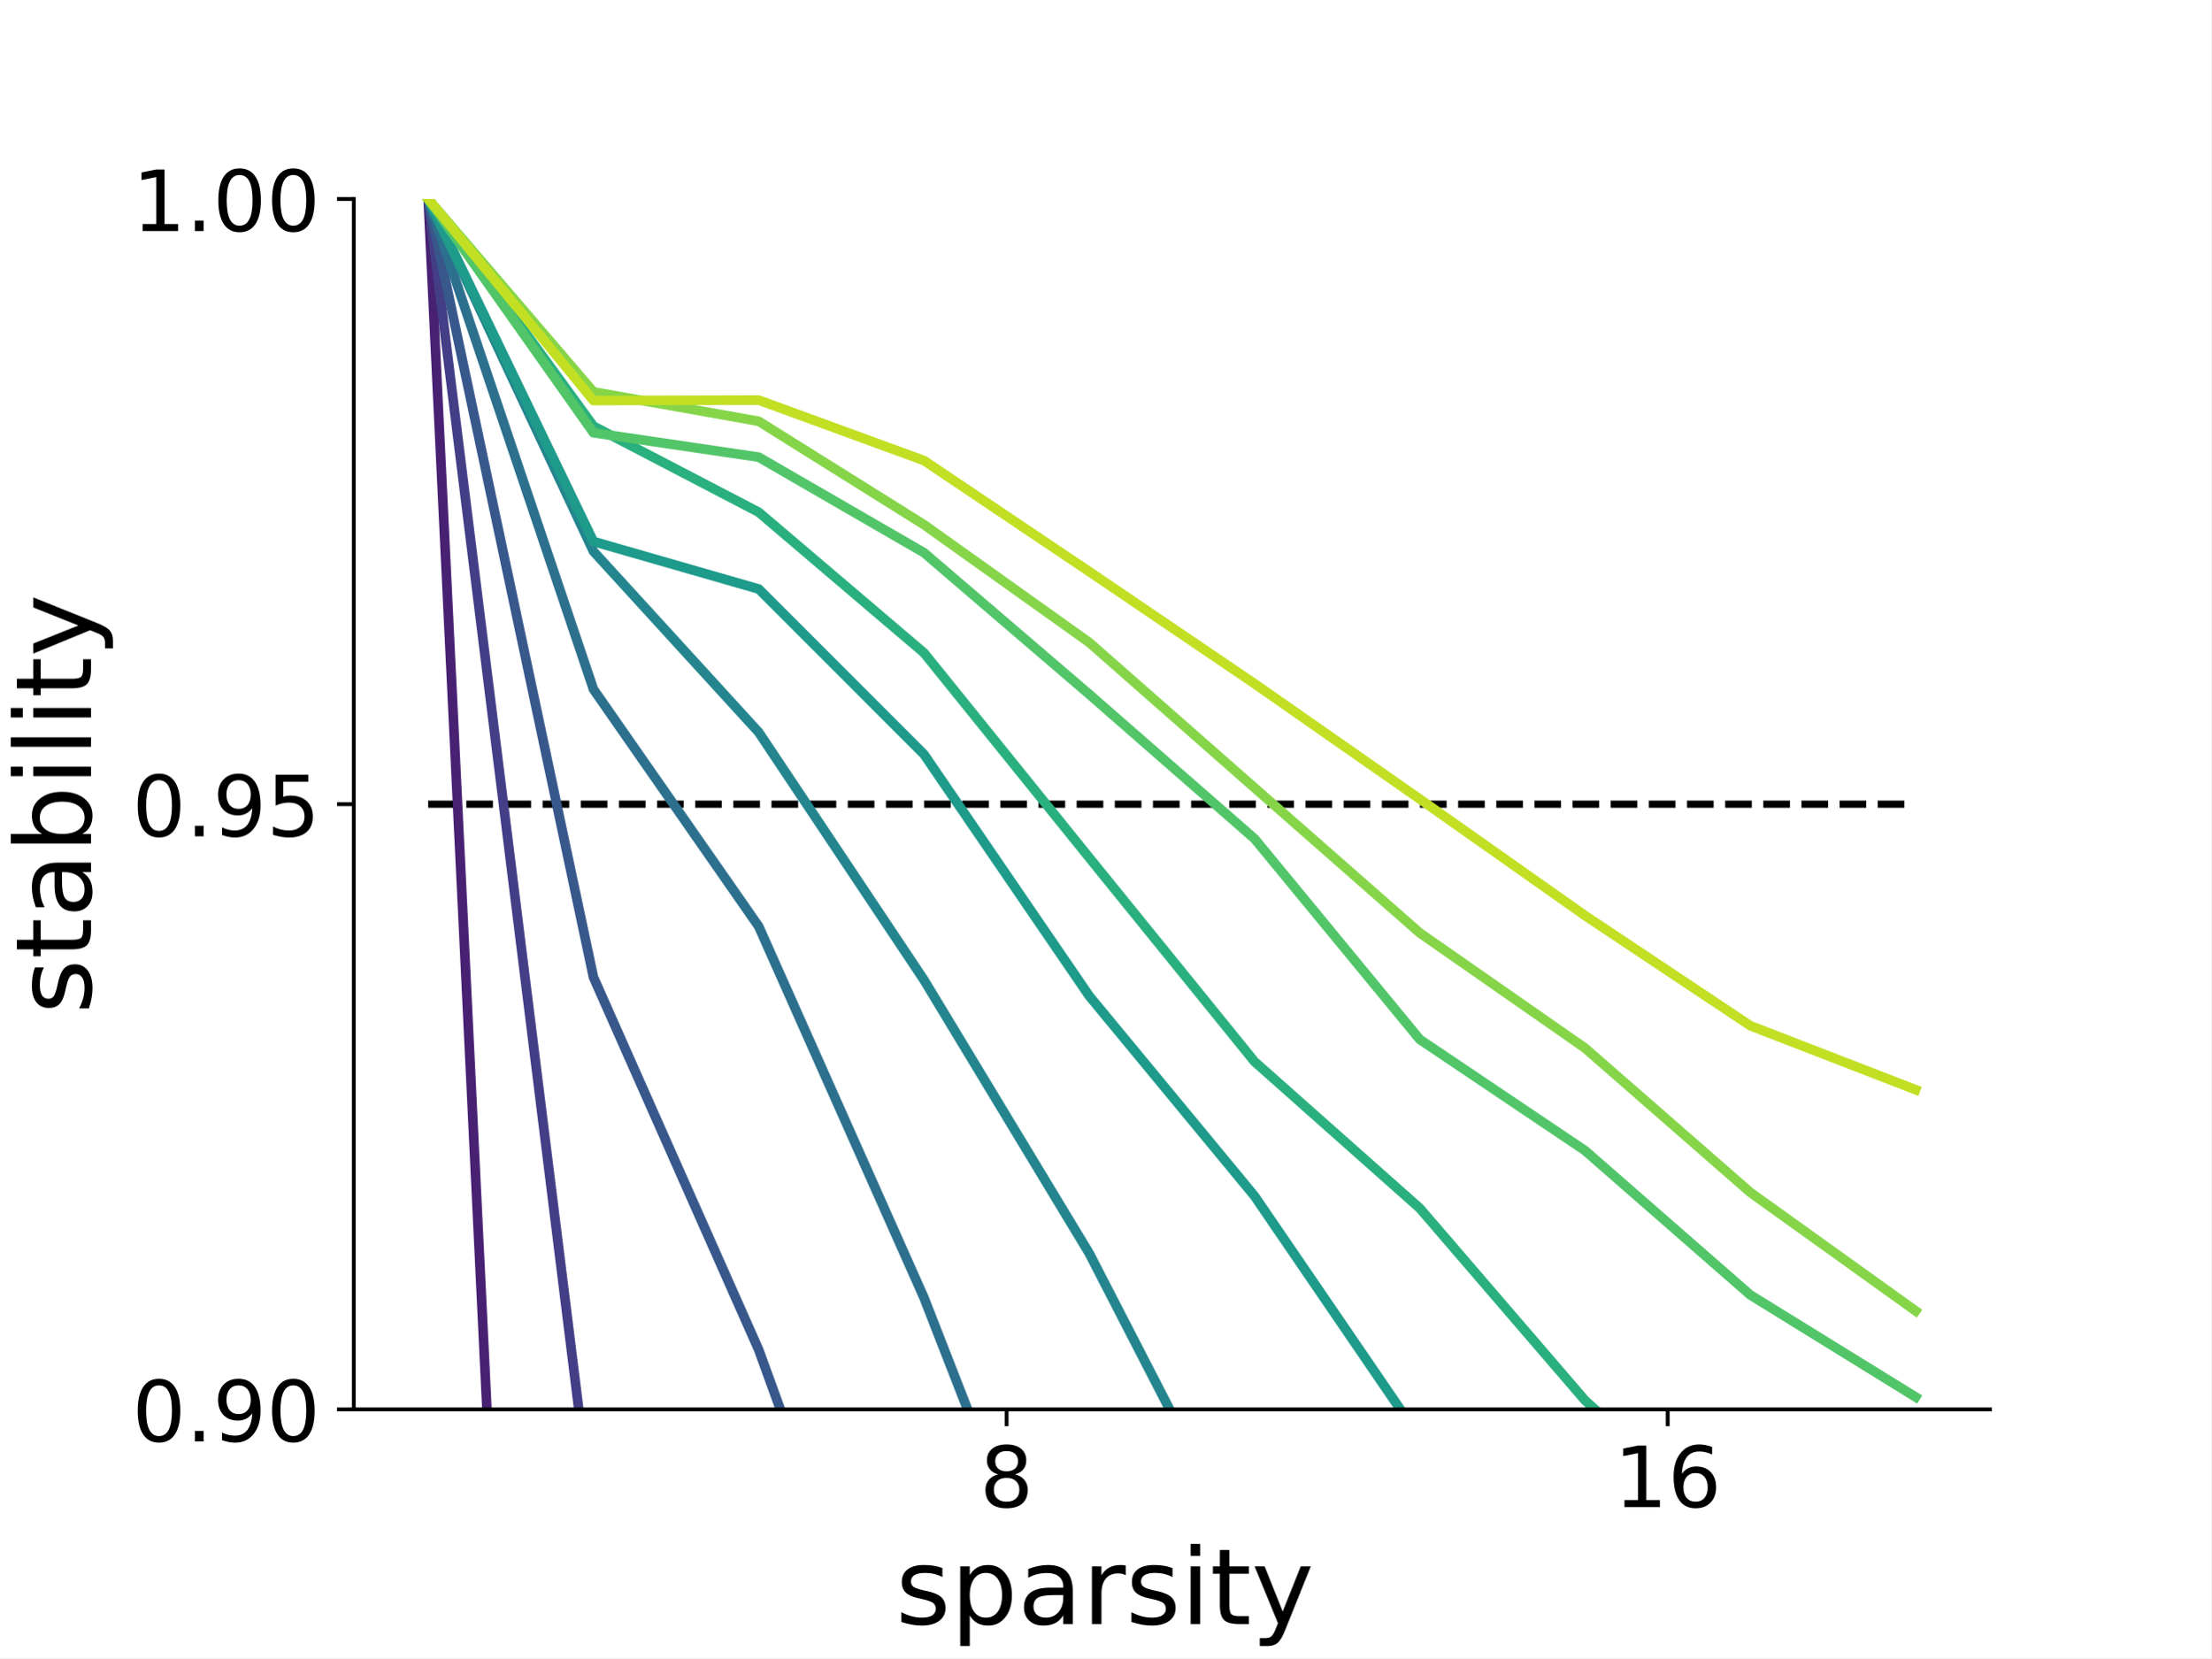
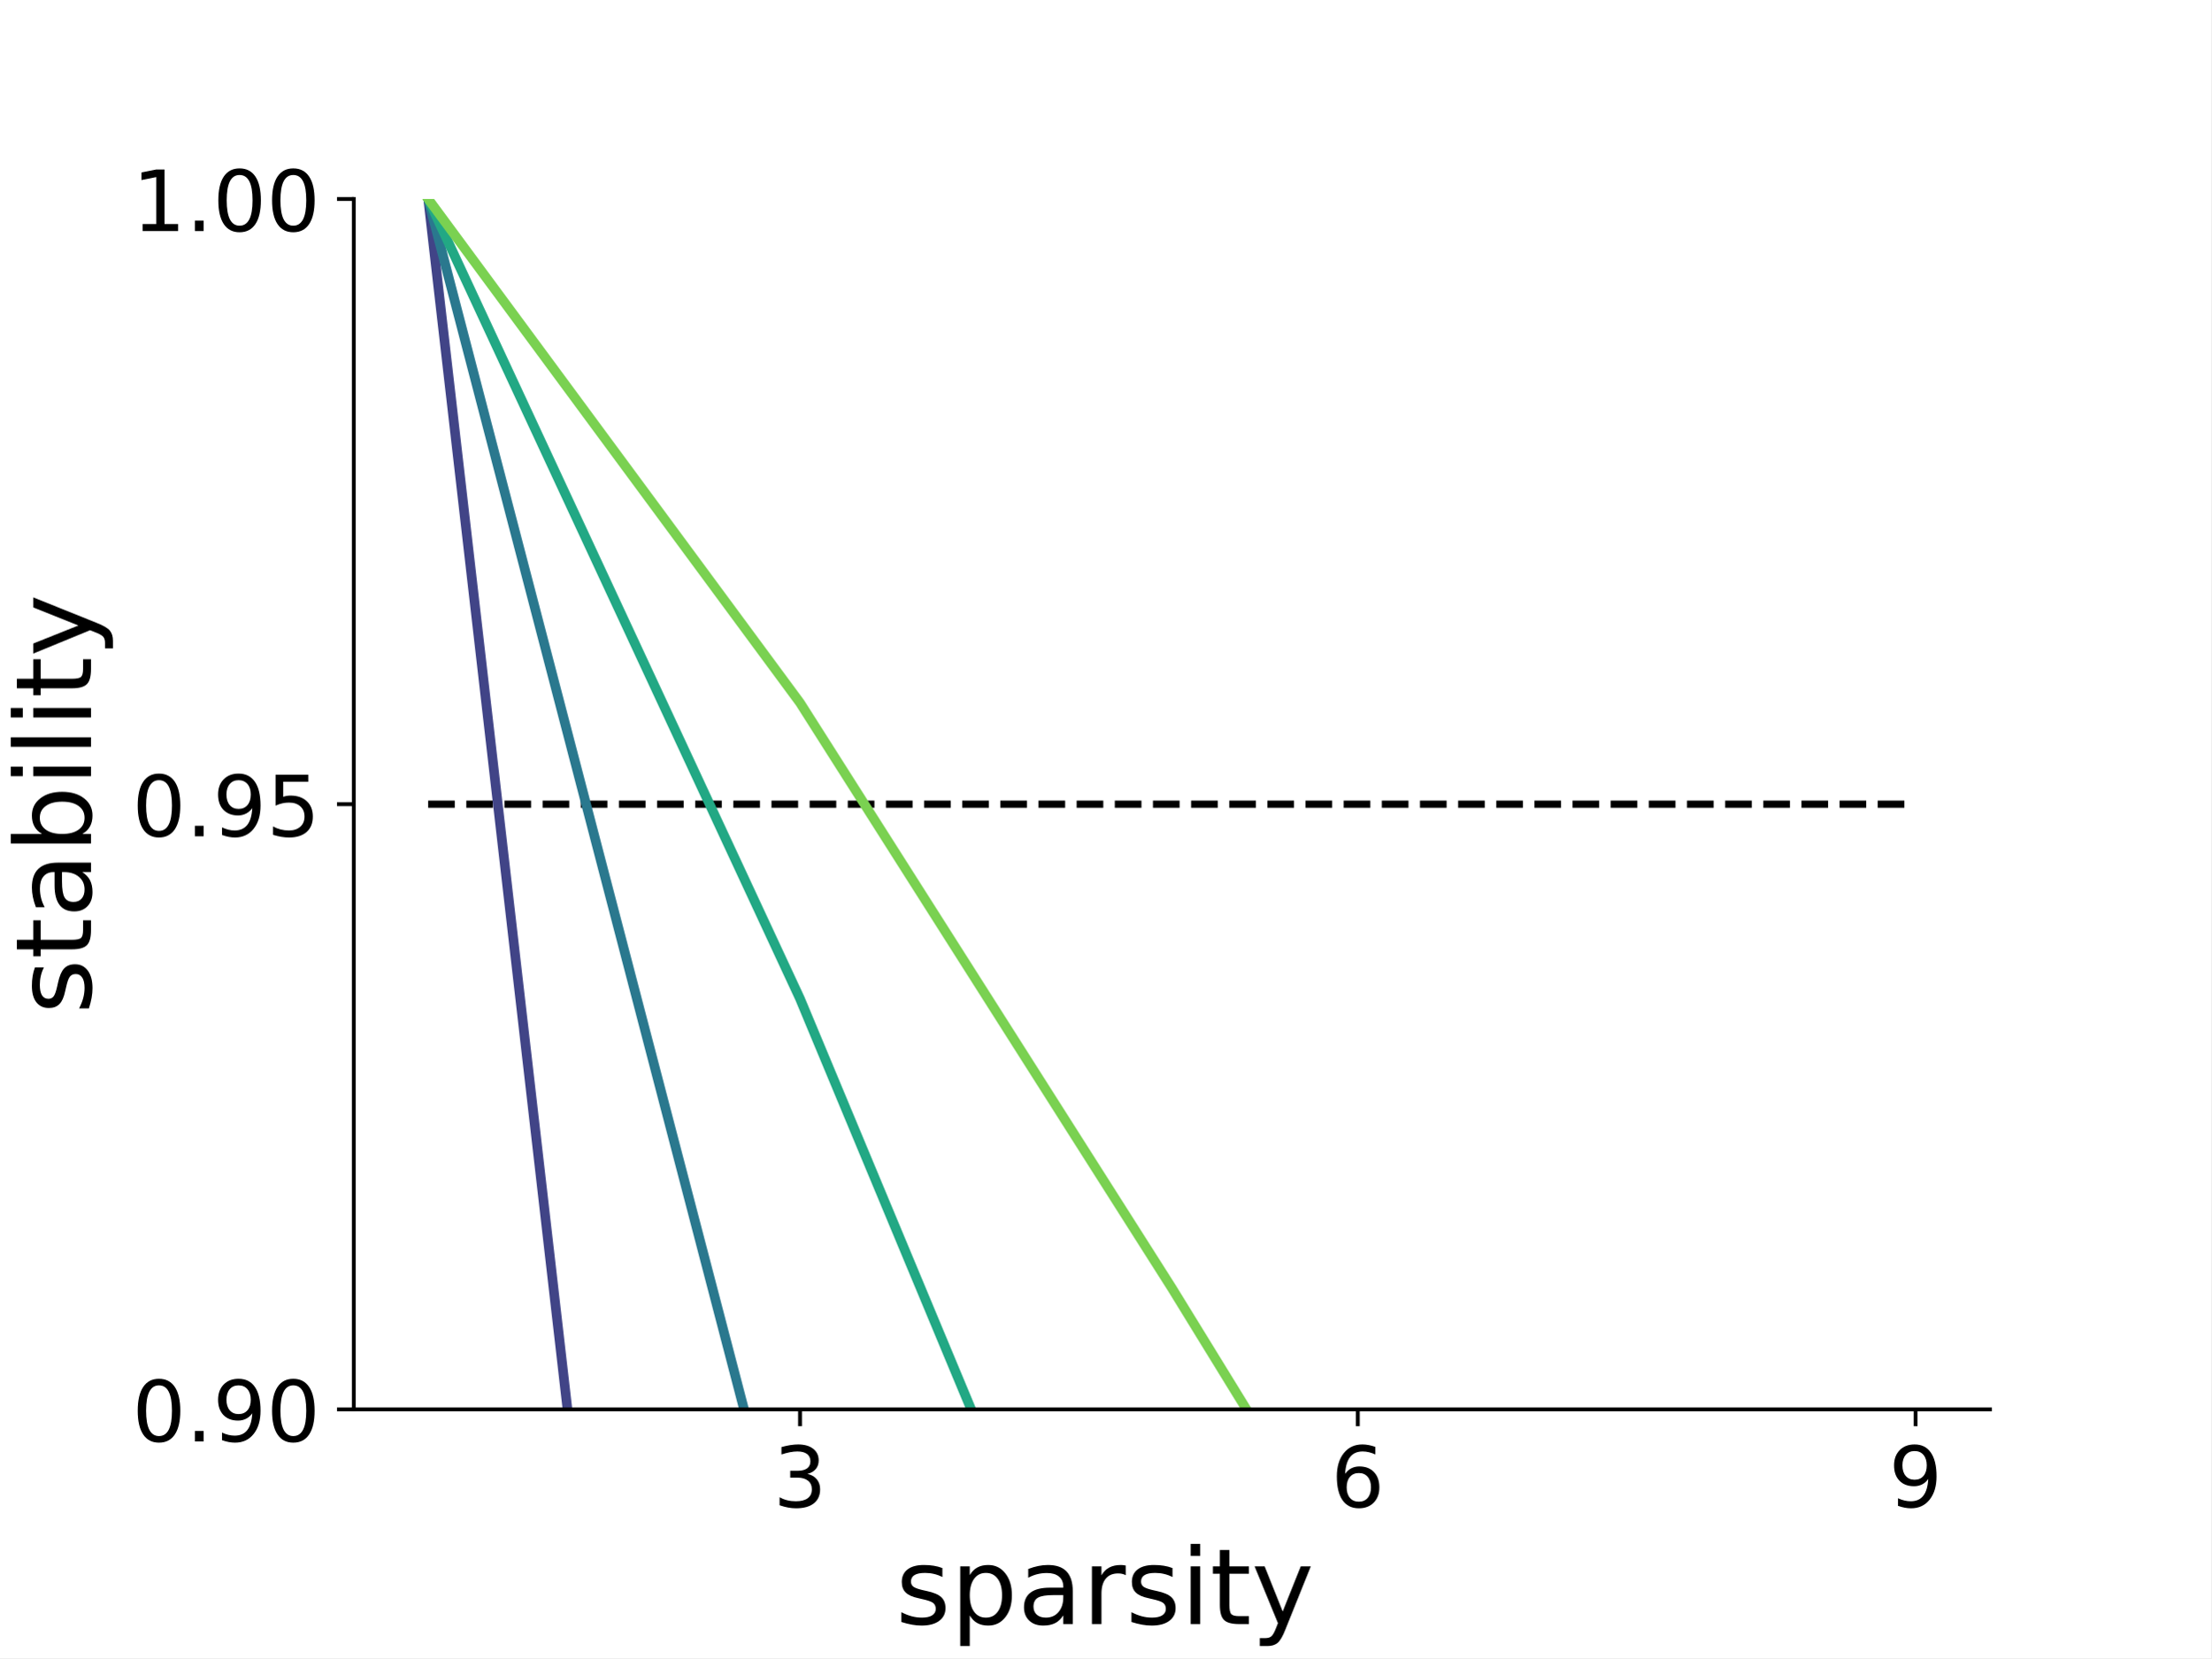
<svg xmlns="http://www.w3.org/2000/svg" xmlns:xlink="http://www.w3.org/1999/xlink" width="460.8pt" height="345.6pt" viewBox="0 0 460.8 345.6" version="1.1">
  <defs>
    <style type="text/css">*{stroke-linejoin: round; stroke-linecap: butt}</style>
  </defs>
  <g id="figure_1">
    <g id="patch_1">
      <path d="M 0 345.6  L 460.8 345.6  L 460.8 0  L 0 0  z " style="fill: #ffffff" />
    </g>
    <g id="axes_1">
      <g id="patch_2">
        <path d="M 73.728 293.76  L 414.72 293.76  L 414.72 41.472  L 73.728 41.472  z " style="fill: #ffffff" />
      </g>
      <g id="line2d_1">
-         <path d="M 89.228 167.616  L 399.22 167.616  " clip-path="url(#p3eba503c7c)" style="fill: none; stroke-dasharray: 5.55,2.4; stroke-dashoffset: 0; stroke: #000000; stroke-width: 1.5" />
+         <path d="M 89.228 167.616  L 399.22 167.616  " clip-path="url(#p833b577bb6)" style="fill: none; stroke-dasharray: 5.55,2.4; stroke-dashoffset: 0; stroke: #000000; stroke-width: 1.5" />
      </g>
      <g id="matplotlib.axis_1">
        <g id="xtick_1">
          <g id="line2d_2">
            <defs>
-               <path id="m8ed7cfc4c1" d="M 0 0  L 0 3.5  " style="stroke: #000000; stroke-width: 0.8" />
+               <path id="m29aeec380d" d="M 0 0  L 0 3.5  " style="stroke: #000000; stroke-width: 0.8" />
            </defs>
            <g>
-               <use xlink:href="#m8ed7cfc4c1" x="209.78" y="293.76" style="stroke: #000000; stroke-width: 0.8" />
+               <use xlink:href="#m29aeec380d" x="166.726" y="293.76" style="stroke: #000000; stroke-width: 0.8" />
            </g>
          </g>
          <g id="text_1">
-             <g transform="translate(204.1814 314.1332) scale(0.176 -0.176)">
+             <g transform="translate(161.1268 314.1332) scale(0.176 -0.176)">
              <defs>
-                 <path id="DejaVuSans-38" d="M 2034 2216  Q 1584 2216 1326 1975  Q 1069 1734 1069 1313  Q 1069 891 1326 650  Q 1584 409 2034 409  Q 2484 409 2743 651  Q 3003 894 3003 1313  Q 3003 1734 2745 1975  Q 2488 2216 2034 2216  z M 1403 2484  Q 997 2584 770 2862  Q 544 3141 544 3541  Q 544 4100 942 4425  Q 1341 4750 2034 4750  Q 2731 4750 3128 4425  Q 3525 4100 3525 3541  Q 3525 3141 3298 2862  Q 3072 2584 2669 2484  Q 3125 2378 3379 2068  Q 3634 1759 3634 1313  Q 3634 634 3220 271  Q 2806 -91 2034 -91  Q 1263 -91 848 271  Q 434 634 434 1313  Q 434 1759 690 2068  Q 947 2378 1403 2484  z M 1172 3481  Q 1172 3119 1398 2916  Q 1625 2713 2034 2713  Q 2441 2713 2670 2916  Q 2900 3119 2900 3481  Q 2900 3844 2670 4047  Q 2441 4250 2034 4250  Q 1625 4250 1398 4047  Q 1172 3844 1172 3481  z " transform="scale(0.015625)" />
+                 <path id="DejaVuSans-33" d="M 2597 2516  Q 3050 2419 3304 2112  Q 3559 1806 3559 1356  Q 3559 666 3084 287  Q 2609 -91 1734 -91  Q 1441 -91 1130 -33  Q 819 25 488 141  L 488 750  Q 750 597 1062 519  Q 1375 441 1716 441  Q 2309 441 2620 675  Q 2931 909 2931 1356  Q 2931 1769 2642 2001  Q 2353 2234 1838 2234  L 1294 2234  L 1294 2753  L 1863 2753  Q 2328 2753 2575 2939  Q 2822 3125 2822 3475  Q 2822 3834 2567 4026  Q 2313 4219 1838 4219  Q 1578 4219 1281 4162  Q 984 4106 628 3988  L 628 4550  Q 988 4650 1302 4700  Q 1616 4750 1894 4750  Q 2613 4750 3031 4423  Q 3450 4097 3450 3541  Q 3450 3153 3228 2886  Q 3006 2619 2597 2516  z " transform="scale(0.015625)" />
              </defs>
-               <use xlink:href="#DejaVuSans-38" />
+               <use xlink:href="#DejaVuSans-33" />
            </g>
          </g>
        </g>
        <g id="xtick_2">
          <g id="line2d_3">
            <g>
-               <use xlink:href="#m8ed7cfc4c1" x="347.555" y="293.76" style="stroke: #000000; stroke-width: 0.8" />
+               <use xlink:href="#m29aeec380d" x="282.973" y="293.76" style="stroke: #000000; stroke-width: 0.8" />
            </g>
          </g>
          <g id="text_2">
-             <g transform="translate(336.3569 314.1332) scale(0.176 -0.176)">
+             <g transform="translate(277.3741 314.1332) scale(0.176 -0.176)">
              <defs>
-                 <path id="DejaVuSans-31" d="M 794 531  L 1825 531  L 1825 4091  L 703 3866  L 703 4441  L 1819 4666  L 2450 4666  L 2450 531  L 3481 531  L 3481 0  L 794 0  L 794 531  z " transform="scale(0.015625)" />
                <path id="DejaVuSans-36" d="M 2113 2584  Q 1688 2584 1439 2293  Q 1191 2003 1191 1497  Q 1191 994 1439 701  Q 1688 409 2113 409  Q 2538 409 2786 701  Q 3034 994 3034 1497  Q 3034 2003 2786 2293  Q 2538 2584 2113 2584  z M 3366 4563  L 3366 3988  Q 3128 4100 2886 4159  Q 2644 4219 2406 4219  Q 1781 4219 1451 3797  Q 1122 3375 1075 2522  Q 1259 2794 1537 2939  Q 1816 3084 2150 3084  Q 2853 3084 3261 2657  Q 3669 2231 3669 1497  Q 3669 778 3244 343  Q 2819 -91 2113 -91  Q 1303 -91 875 529  Q 447 1150 447 2328  Q 447 3434 972 4092  Q 1497 4750 2381 4750  Q 2619 4750 2861 4703  Q 3103 4656 3366 4563  z " transform="scale(0.015625)" />
              </defs>
-               <use xlink:href="#DejaVuSans-31" />
-               <use xlink:href="#DejaVuSans-36" x="63.623" />
+               <use xlink:href="#DejaVuSans-36" />
            </g>
          </g>
        </g>
-         <g id="text_3">
+         <g id="xtick_3">
+           <g id="line2d_4">
+             <g>
+               <use xlink:href="#m29aeec380d" x="399.22" y="293.76" style="stroke: #000000; stroke-width: 0.8" />
+             </g>
+           </g>
+           <g id="text_3">
+             <g transform="translate(393.6214 314.1332) scale(0.176 -0.176)">
+               <defs>
+                 <path id="DejaVuSans-39" d="M 703 97  L 703 672  Q 941 559 1184 500  Q 1428 441 1663 441  Q 2288 441 2617 861  Q 2947 1281 2994 2138  Q 2813 1869 2534 1725  Q 2256 1581 1919 1581  Q 1219 1581 811 2004  Q 403 2428 403 3163  Q 403 3881 828 4315  Q 1253 4750 1959 4750  Q 2769 4750 3195 4129  Q 3622 3509 3622 2328  Q 3622 1225 3098 567  Q 2575 -91 1691 -91  Q 1453 -91 1209 -44  Q 966 3 703 97  z M 1959 2075  Q 2384 2075 2632 2365  Q 2881 2656 2881 3163  Q 2881 3666 2632 3958  Q 2384 4250 1959 4250  Q 1534 4250 1286 3958  Q 1038 3666 1038 3163  Q 1038 2656 1286 2365  Q 1534 2075 1959 2075  z " transform="scale(0.015625)" />
+               </defs>
+               <use xlink:href="#DejaVuSans-39" />
+             </g>
+           </g>
+         </g>
+         <g id="text_4">
          <g transform="translate(186.6545 338.5101) scale(0.22 -0.22)">
            <defs>
              <path id="DejaVuSans-73" d="M 2834 3397  L 2834 2853  Q 2591 2978 2328 3040  Q 2066 3103 1784 3103  Q 1356 3103 1142 2972  Q 928 2841 928 2578  Q 928 2378 1081 2264  Q 1234 2150 1697 2047  L 1894 2003  Q 2506 1872 2764 1633  Q 3022 1394 3022 966  Q 3022 478 2636 193  Q 2250 -91 1575 -91  Q 1294 -91 989 -36  Q 684 19 347 128  L 347 722  Q 666 556 975 473  Q 1284 391 1588 391  Q 1994 391 2212 530  Q 2431 669 2431 922  Q 2431 1156 2273 1281  Q 2116 1406 1581 1522  L 1381 1569  Q 847 1681 609 1914  Q 372 2147 372 2553  Q 372 3047 722 3315  Q 1072 3584 1716 3584  Q 2034 3584 2315 3537  Q 2597 3491 2834 3397  z " transform="scale(0.015625)" />
              <path id="DejaVuSans-70" d="M 1159 525  L 1159 -1331  L 581 -1331  L 581 3500  L 1159 3500  L 1159 2969  Q 1341 3281 1617 3432  Q 1894 3584 2278 3584  Q 2916 3584 3314 3078  Q 3713 2572 3713 1747  Q 3713 922 3314 415  Q 2916 -91 2278 -91  Q 1894 -91 1617 61  Q 1341 213 1159 525  z M 3116 1747  Q 3116 2381 2855 2742  Q 2594 3103 2138 3103  Q 1681 3103 1420 2742  Q 1159 2381 1159 1747  Q 1159 1113 1420 752  Q 1681 391 2138 391  Q 2594 391 2855 752  Q 3116 1113 3116 1747  z " transform="scale(0.015625)" />
              <path id="DejaVuSans-61" d="M 2194 1759  Q 1497 1759 1228 1600  Q 959 1441 959 1056  Q 959 750 1161 570  Q 1363 391 1709 391  Q 2188 391 2477 730  Q 2766 1069 2766 1631  L 2766 1759  L 2194 1759  z M 3341 1997  L 3341 0  L 2766 0  L 2766 531  Q 2569 213 2275 61  Q 1981 -91 1556 -91  Q 1019 -91 701 211  Q 384 513 384 1019  Q 384 1609 779 1909  Q 1175 2209 1959 2209  L 2766 2209  L 2766 2266  Q 2766 2663 2505 2880  Q 2244 3097 1772 3097  Q 1472 3097 1187 3025  Q 903 2953 641 2809  L 641 3341  Q 956 3463 1253 3523  Q 1550 3584 1831 3584  Q 2591 3584 2966 3190  Q 3341 2797 3341 1997  z " transform="scale(0.015625)" />
              <path id="DejaVuSans-72" d="M 2631 2963  Q 2534 3019 2420 3045  Q 2306 3072 2169 3072  Q 1681 3072 1420 2755  Q 1159 2438 1159 1844  L 1159 0  L 581 0  L 581 3500  L 1159 3500  L 1159 2956  Q 1341 3275 1631 3429  Q 1922 3584 2338 3584  Q 2397 3584 2469 3576  Q 2541 3569 2628 3553  L 2631 2963  z " transform="scale(0.015625)" />
              <path id="DejaVuSans-69" d="M 603 3500  L 1178 3500  L 1178 0  L 603 0  L 603 3500  z M 603 4863  L 1178 4863  L 1178 4134  L 603 4134  L 603 4863  z " transform="scale(0.015625)" />
              <path id="DejaVuSans-74" d="M 1172 4494  L 1172 3500  L 2356 3500  L 2356 3053  L 1172 3053  L 1172 1153  Q 1172 725 1289 603  Q 1406 481 1766 481  L 2356 481  L 2356 0  L 1766 0  Q 1100 0 847 248  Q 594 497 594 1153  L 594 3053  L 172 3053  L 172 3500  L 594 3500  L 594 4494  L 1172 4494  z " transform="scale(0.015625)" />
              <path id="DejaVuSans-79" d="M 2059 -325  Q 1816 -950 1584 -1140  Q 1353 -1331 966 -1331  L 506 -1331  L 506 -850  L 844 -850  Q 1081 -850 1212 -737  Q 1344 -625 1503 -206  L 1606 56  L 191 3500  L 800 3500  L 1894 763  L 2988 3500  L 3597 3500  L 2059 -325  z " transform="scale(0.015625)" />
              <path id="DejaVuSans-20" transform="scale(0.015625)" />
            </defs>
            <use xlink:href="#DejaVuSans-73" />
            <use xlink:href="#DejaVuSans-70" x="52.1" />
            <use xlink:href="#DejaVuSans-61" x="115.576" />
            <use xlink:href="#DejaVuSans-72" x="176.855" />
            <use xlink:href="#DejaVuSans-73" x="217.969" />
            <use xlink:href="#DejaVuSans-69" x="270.068" />
            <use xlink:href="#DejaVuSans-74" x="297.852" />
            <use xlink:href="#DejaVuSans-79" x="337.061" />
            <use xlink:href="#DejaVuSans-20" x="396.24" />
            <use xlink:href="#DejaVuSans-20" x="428.027" />
            <use xlink:href="#DejaVuSans-20" x="459.814" />
            <use xlink:href="#DejaVuSans-20" x="491.602" />
          </g>
        </g>
      </g>
      <g id="matplotlib.axis_2">
        <g id="ytick_1">
-           <g id="line2d_4">
+           <g id="line2d_5">
            <defs>
-               <path id="m3f3f905496" d="M 0 0  L -3.5 0  " style="stroke: #000000; stroke-width: 0.8" />
+               <path id="m4484f99a05" d="M 0 0  L -3.5 0  " style="stroke: #000000; stroke-width: 0.8" />
            </defs>
            <g>
-               <use xlink:href="#m3f3f905496" x="73.728" y="293.76" style="stroke: #000000; stroke-width: 0.8" />
+               <use xlink:href="#m4484f99a05" x="73.728" y="293.76" style="stroke: #000000; stroke-width: 0.8" />
            </g>
          </g>
-           <g id="text_4">
+           <g id="text_5">
            <g transform="translate(27.5405 300.4466) scale(0.176 -0.176)">
              <defs>
                <path id="DejaVuSans-30" d="M 2034 4250  Q 1547 4250 1301 3770  Q 1056 3291 1056 2328  Q 1056 1369 1301 889  Q 1547 409 2034 409  Q 2525 409 2770 889  Q 3016 1369 3016 2328  Q 3016 3291 2770 3770  Q 2525 4250 2034 4250  z M 2034 4750  Q 2819 4750 3233 4129  Q 3647 3509 3647 2328  Q 3647 1150 3233 529  Q 2819 -91 2034 -91  Q 1250 -91 836 529  Q 422 1150 422 2328  Q 422 3509 836 4129  Q 1250 4750 2034 4750  z " transform="scale(0.015625)" />
                <path id="DejaVuSans-2e" d="M 684 794  L 1344 794  L 1344 0  L 684 0  L 684 794  z " transform="scale(0.015625)" />
-                 <path id="DejaVuSans-39" d="M 703 97  L 703 672  Q 941 559 1184 500  Q 1428 441 1663 441  Q 2288 441 2617 861  Q 2947 1281 2994 2138  Q 2813 1869 2534 1725  Q 2256 1581 1919 1581  Q 1219 1581 811 2004  Q 403 2428 403 3163  Q 403 3881 828 4315  Q 1253 4750 1959 4750  Q 2769 4750 3195 4129  Q 3622 3509 3622 2328  Q 3622 1225 3098 567  Q 2575 -91 1691 -91  Q 1453 -91 1209 -44  Q 966 3 703 97  z M 1959 2075  Q 2384 2075 2632 2365  Q 2881 2656 2881 3163  Q 2881 3666 2632 3958  Q 2384 4250 1959 4250  Q 1534 4250 1286 3958  Q 1038 3666 1038 3163  Q 1038 2656 1286 2365  Q 1534 2075 1959 2075  z " transform="scale(0.015625)" />
              </defs>
              <use xlink:href="#DejaVuSans-30" />
              <use xlink:href="#DejaVuSans-2e" x="63.623" />
              <use xlink:href="#DejaVuSans-39" x="95.41" />
              <use xlink:href="#DejaVuSans-30" x="159.033" />
            </g>
          </g>
        </g>
        <g id="ytick_2">
-           <g id="line2d_5">
+           <g id="line2d_6">
            <g>
-               <use xlink:href="#m3f3f905496" x="73.728" y="167.616" style="stroke: #000000; stroke-width: 0.8" />
+               <use xlink:href="#m4484f99a05" x="73.728" y="167.616" style="stroke: #000000; stroke-width: 0.8" />
            </g>
          </g>
-           <g id="text_5">
+           <g id="text_6">
            <g transform="translate(27.5405 174.3026) scale(0.176 -0.176)">
              <defs>
                <path id="DejaVuSans-35" d="M 691 4666  L 3169 4666  L 3169 4134  L 1269 4134  L 1269 2991  Q 1406 3038 1543 3061  Q 1681 3084 1819 3084  Q 2600 3084 3056 2656  Q 3513 2228 3513 1497  Q 3513 744 3044 326  Q 2575 -91 1722 -91  Q 1428 -91 1123 -41  Q 819 9 494 109  L 494 744  Q 775 591 1075 516  Q 1375 441 1709 441  Q 2250 441 2565 725  Q 2881 1009 2881 1497  Q 2881 1984 2565 2268  Q 2250 2553 1709 2553  Q 1456 2553 1204 2497  Q 953 2441 691 2322  L 691 4666  z " transform="scale(0.015625)" />
              </defs>
              <use xlink:href="#DejaVuSans-30" />
              <use xlink:href="#DejaVuSans-2e" x="63.623" />
              <use xlink:href="#DejaVuSans-39" x="95.41" />
              <use xlink:href="#DejaVuSans-35" x="159.033" />
            </g>
          </g>
        </g>
        <g id="ytick_3">
-           <g id="line2d_6">
+           <g id="line2d_7">
            <g>
-               <use xlink:href="#m3f3f905496" x="73.728" y="41.472" style="stroke: #000000; stroke-width: 0.8" />
+               <use xlink:href="#m4484f99a05" x="73.728" y="41.472" style="stroke: #000000; stroke-width: 0.8" />
            </g>
          </g>
-           <g id="text_6">
+           <g id="text_7">
            <g transform="translate(27.5405 48.15863) scale(0.176 -0.176)">
+               <defs>
+                 <path id="DejaVuSans-31" d="M 794 531  L 1825 531  L 1825 4091  L 703 3866  L 703 4441  L 1819 4666  L 2450 4666  L 2450 531  L 3481 531  L 3481 0  L 794 0  L 794 531  z " transform="scale(0.015625)" />
+               </defs>
              <use xlink:href="#DejaVuSans-31" />
              <use xlink:href="#DejaVuSans-2e" x="63.623" />
              <use xlink:href="#DejaVuSans-30" x="95.41" />
              <use xlink:href="#DejaVuSans-30" x="159.033" />
            </g>
          </g>
        </g>
-         <g id="text_7">
+         <g id="text_8">
          <g transform="translate(18.96519 211.3737) rotate(-90) scale(0.22 -0.22)">
            <defs>
              <path id="DejaVuSans-62" d="M 3116 1747  Q 3116 2381 2855 2742  Q 2594 3103 2138 3103  Q 1681 3103 1420 2742  Q 1159 2381 1159 1747  Q 1159 1113 1420 752  Q 1681 391 2138 391  Q 2594 391 2855 752  Q 3116 1113 3116 1747  z M 1159 2969  Q 1341 3281 1617 3432  Q 1894 3584 2278 3584  Q 2916 3584 3314 3078  Q 3713 2572 3713 1747  Q 3713 922 3314 415  Q 2916 -91 2278 -91  Q 1894 -91 1617 61  Q 1341 213 1159 525  L 1159 0  L 581 0  L 581 4863  L 1159 4863  L 1159 2969  z " transform="scale(0.015625)" />
              <path id="DejaVuSans-6c" d="M 603 4863  L 1178 4863  L 1178 0  L 603 0  L 603 4863  z " transform="scale(0.015625)" />
            </defs>
            <use xlink:href="#DejaVuSans-73" />
            <use xlink:href="#DejaVuSans-74" x="52.1" />
            <use xlink:href="#DejaVuSans-61" x="91.309" />
            <use xlink:href="#DejaVuSans-62" x="152.588" />
            <use xlink:href="#DejaVuSans-69" x="216.064" />
            <use xlink:href="#DejaVuSans-6c" x="243.848" />
            <use xlink:href="#DejaVuSans-69" x="271.631" />
            <use xlink:href="#DejaVuSans-74" x="299.414" />
            <use xlink:href="#DejaVuSans-79" x="338.623" />
          </g>
        </g>
      </g>
-       <g id="line2d_7">
-         <path d="M 89.228 41.472  L 104.036 346.6  " clip-path="url(#p3eba503c7c)" style="fill: none; stroke: #482173; stroke-width: 2; stroke-linecap: square" />
-       </g>
      <g id="line2d_8">
-         <path d="M 89.228 41.472  L 123.671 318.351  L 124.104 346.6  " clip-path="url(#p3eba503c7c)" style="fill: none; stroke: #433e85; stroke-width: 2; stroke-linecap: square" />
+         <path d="M 89.228 41.472  L 124.338 346.6  " clip-path="url(#p833b577bb6)" style="fill: none; stroke: #414487; stroke-width: 2; stroke-linecap: square" />
      </g>
      <g id="line2d_9">
-         <path d="M 89.228 41.472  L 123.671 203.674  L 158.115 281.344  L 181.836 346.6  " clip-path="url(#p3eba503c7c)" style="fill: none; stroke: #38588c; stroke-width: 2; stroke-linecap: square" />
+         <path d="M 89.228 41.472  L 166.726 338.479  L 167.009 346.6  " clip-path="url(#p833b577bb6)" style="fill: none; stroke: #2a788e; stroke-width: 2; stroke-linecap: square" />
      </g>
      <g id="line2d_10">
-         <path d="M 89.228 41.472  L 123.671 143.659  L 158.115 193.098  L 192.559 270.483  L 222.255 346.6  " clip-path="url(#p3eba503c7c)" style="fill: none; stroke: #2d708e; stroke-width: 2; stroke-linecap: square" />
+         <path d="M 89.228 41.472  L 166.726 208.169  L 224.414 346.6  " clip-path="url(#p833b577bb6)" style="fill: none; stroke: #22a884; stroke-width: 2; stroke-linecap: square" />
      </g>
      <g id="line2d_11">
-         <path d="M 89.228 41.472  L 123.671 114.918  L 158.115 152.628  L 192.559 204.25  L 227.002 261.238  L 261.446 328.078  L 261.731 346.6  " clip-path="url(#p3eba503c7c)" style="fill: none; stroke: #25858e; stroke-width: 2; stroke-linecap: square" />
-       </g>
-       <g id="line2d_12">
-         <path d="M 89.228 41.472  L 123.671 112.859  L 158.115 122.767  L 192.559 157.223  L 227.002 207.592  L 261.446 249.289  L 295.889 299.687  L 296.603 346.6  " clip-path="url(#p3eba503c7c)" style="fill: none; stroke: #1e9b8a; stroke-width: 2; stroke-linecap: square" />
-       </g>
-       <g id="line2d_13">
-         <path d="M 89.228 41.472  L 123.671 88.809  L 158.115 106.757  L 192.559 136.074  L 227.002 178.768  L 261.446 221.273  L 295.889 251.841  L 330.333 291.889  L 364.777 322.914  L 365.141 346.6  " clip-path="url(#p3eba503c7c)" style="fill: none; stroke: #2ab07f; stroke-width: 2; stroke-linecap: square" />
-       </g>
-       <g id="line2d_14">
-         <path d="M 89.228 41.472  L 123.671 90.196  L 158.115 95.281  L 192.559 115.197  L 227.002 144.714  L 261.446 174.814  L 295.889 216.651  L 330.333 239.827  L 364.777 269.915  L 399.22 291.184  " clip-path="url(#p3eba503c7c)" style="fill: none; stroke: #52c569; stroke-width: 2; stroke-linecap: square" />
-       </g>
-       <g id="line2d_15">
-         <path d="M 89.228 41.472  L 123.671 81.666  L 158.115 87.802  L 192.559 109.352  L 227.002 133.91  L 261.446 164.2  L 295.889 194.449  L 330.333 218.46  L 364.777 248.538  L 399.22 273.236  " clip-path="url(#p3eba503c7c)" style="fill: none; stroke: #86d549; stroke-width: 2; stroke-linecap: square" />
-       </g>
-       <g id="line2d_16">
-         <path d="M 89.228 41.472  L 123.671 83.488  L 158.115 83.387  L 192.559 95.986  L 227.002 119.133  L 261.446 142.493  L 295.889 166.548  L 330.333 190.84  L 364.777 213.792  L 399.22 227.133  " clip-path="url(#p3eba503c7c)" style="fill: none; stroke: #c2df23; stroke-width: 2; stroke-linecap: square" />
+         <path d="M 89.228 41.472  L 166.726 146.485  L 244.224 268.474  L 292.25 346.6  " clip-path="url(#p833b577bb6)" style="fill: none; stroke: #7ad151; stroke-width: 2; stroke-linecap: square" />
      </g>
      <g id="patch_3">
        <path d="M 73.728 293.76  L 73.728 41.472  " style="fill: none; stroke: #000000; stroke-width: 0.8; stroke-linejoin: miter; stroke-linecap: square" />
      </g>
      <g id="patch_4">
        <path d="M 73.728 293.76  L 414.72 293.76  " style="fill: none; stroke: #000000; stroke-width: 0.8; stroke-linejoin: miter; stroke-linecap: square" />
      </g>
    </g>
  </g>
  <defs>
-     <clipPath id="p3eba503c7c">
+     <clipPath id="p833b577bb6">
      <rect x="73.728" y="41.472" width="340.992" height="252.288" />
    </clipPath>
  </defs>
</svg>
